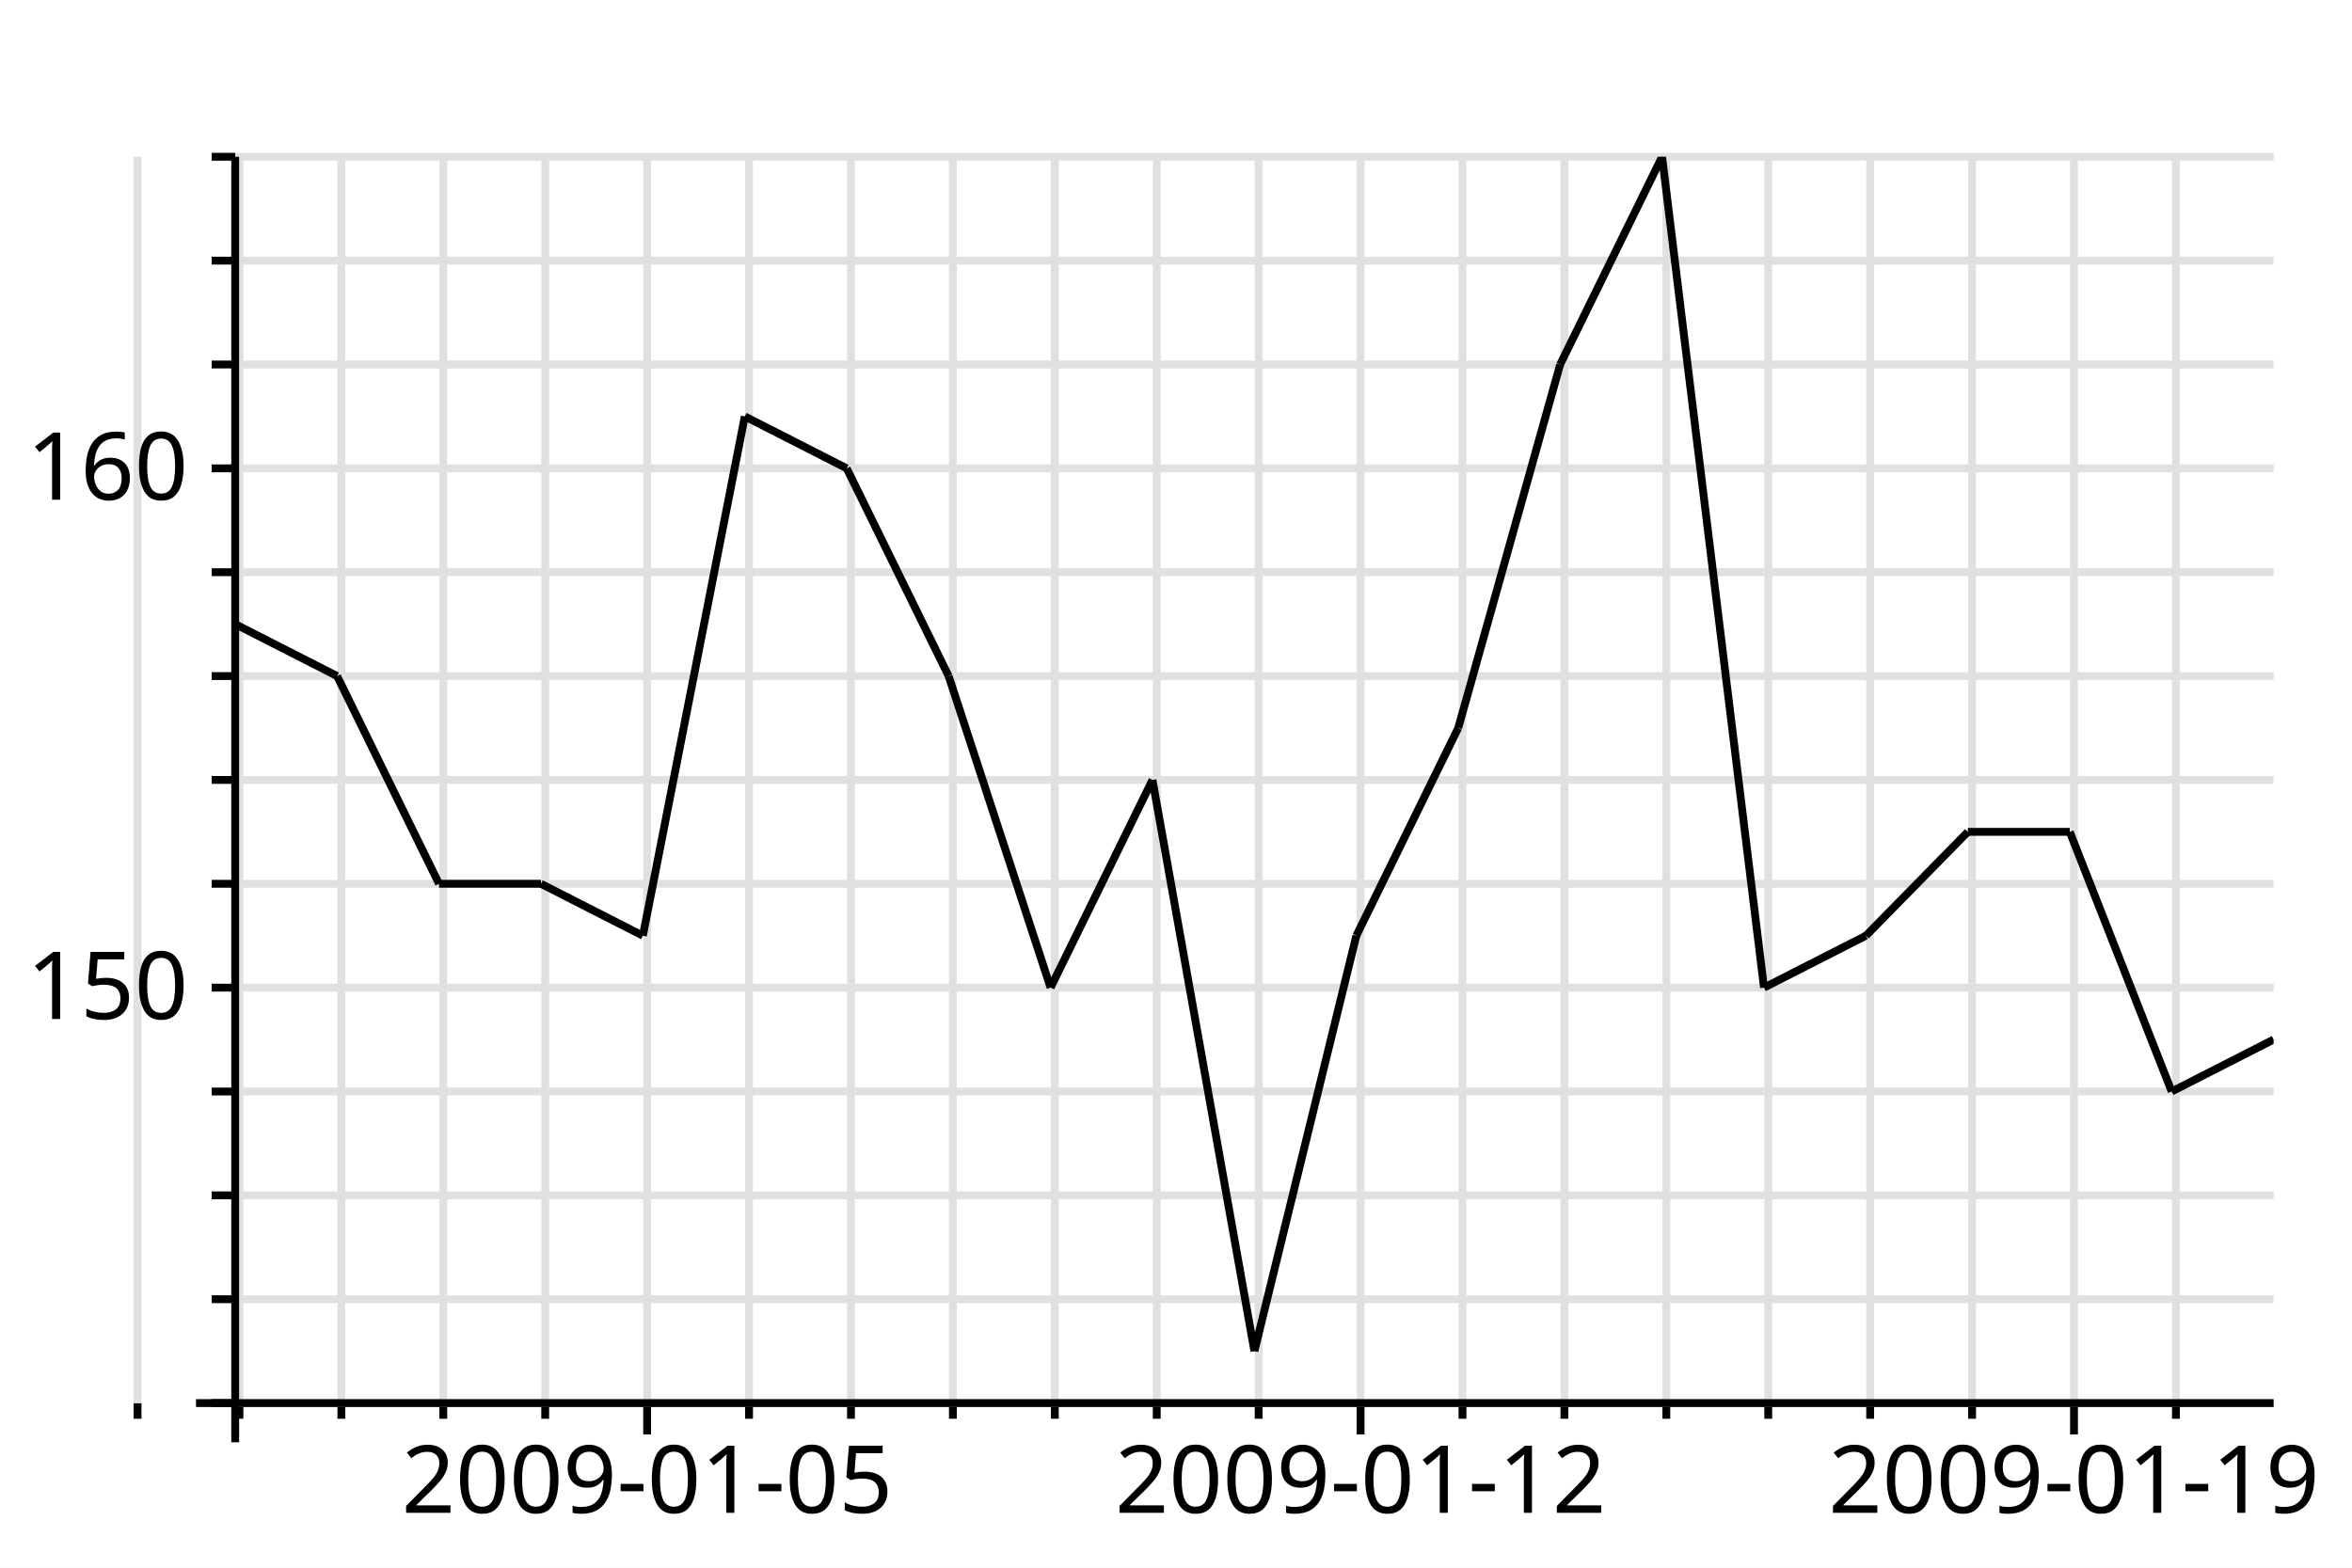
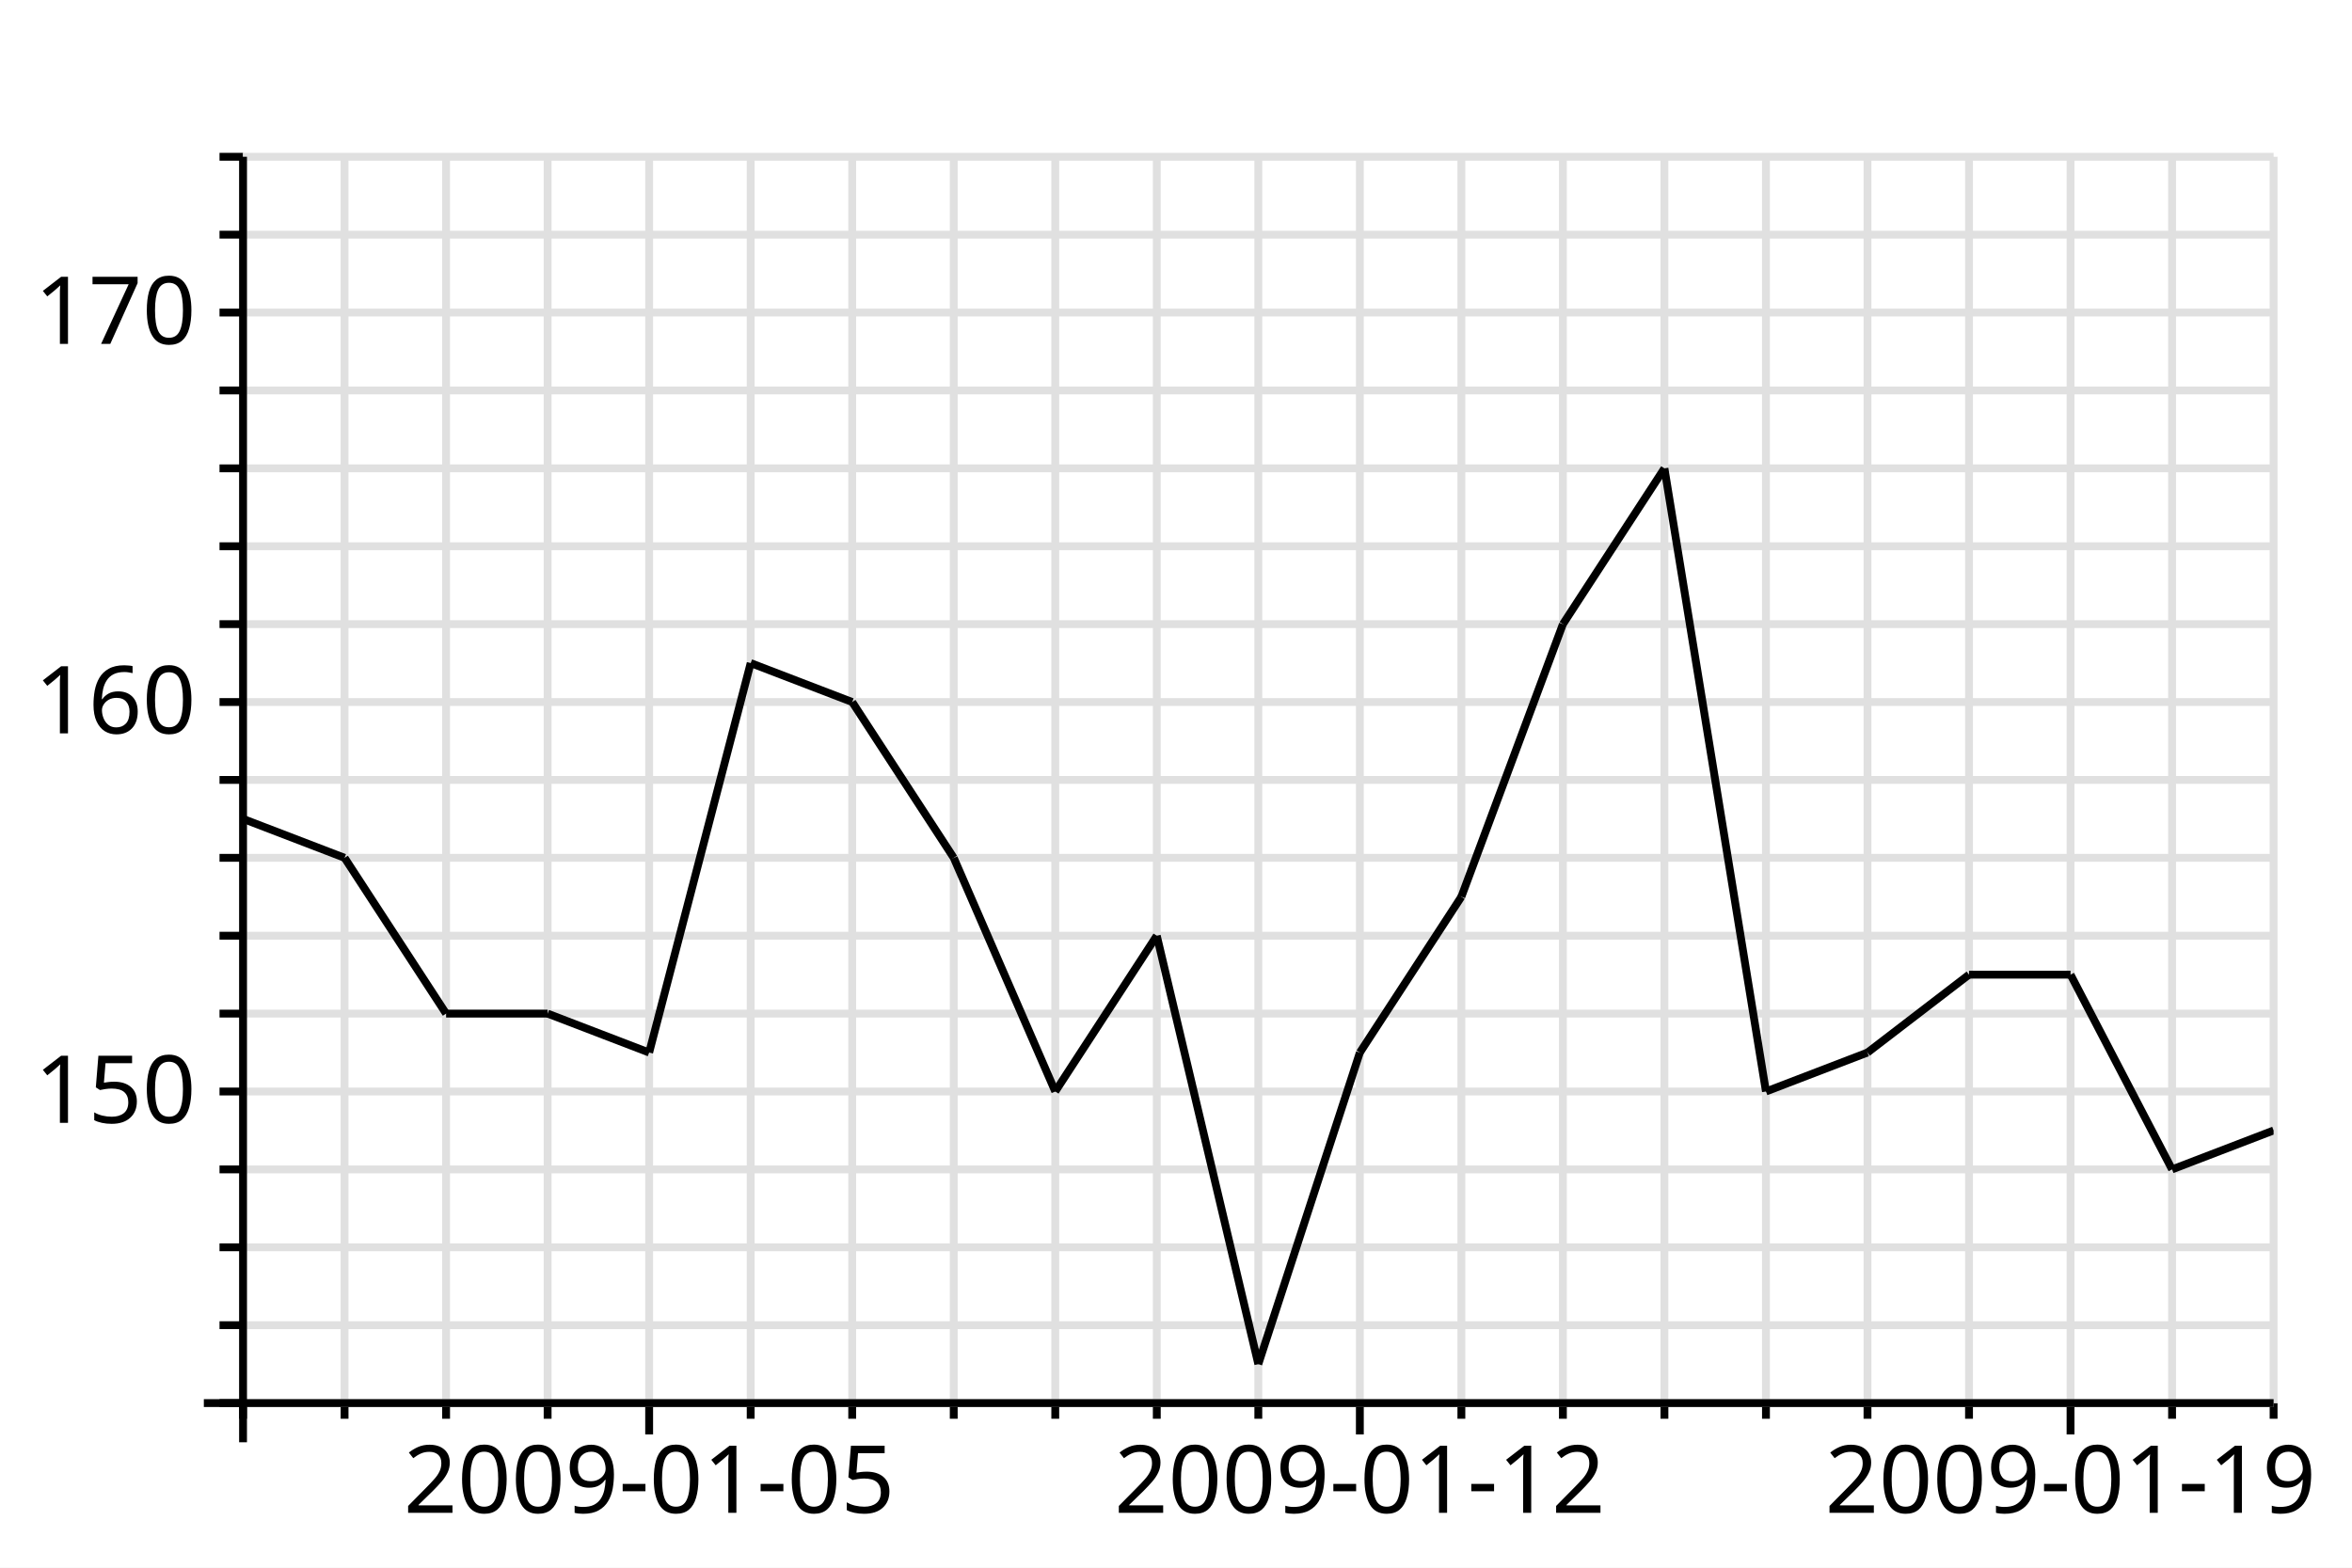
<svg xmlns="http://www.w3.org/2000/svg" width="300" height="200" version="1.1">
  <rect width="300" height="200" x="0" y="0" fill="white" />
-   <line x1="17.542" x2="17.542" y1="179" y2="181" stroke="black" />
-   <line x1="17.542" x2="17.542" y1="20" y2="179" stroke="#e0e0e0" opacity="nil" />
-   <line x1="30.542" x2="30.542" y1="179" y2="181" stroke="black" />
-   <line x1="30.542" x2="30.542" y1="20" y2="179" stroke="#e0e0e0" opacity="nil" />
-   <line x1="43.542" x2="43.542" y1="179" y2="181" stroke="black" />
-   <line x1="43.542" x2="43.542" y1="20" y2="179" stroke="#e0e0e0" opacity="nil" />
-   <line x1="56.542" x2="56.542" y1="179" y2="181" stroke="black" />
-   <line x1="56.542" x2="56.542" y1="20" y2="179" stroke="#e0e0e0" opacity="nil" />
-   <line x1="69.542" x2="69.542" y1="179" y2="181" stroke="black" />
-   <line x1="69.542" x2="69.542" y1="20" y2="179" stroke="#e0e0e0" opacity="nil" />
-   <line x1="82.542" x2="82.542" y1="179" y2="183" stroke="black" />
-   <line x1="82.542" x2="82.542" y1="20" y2="179" stroke="#e0e0e0" opacity="nil" />
-   <text y="193" x="82.542" fill="black" font-size="12" text-anchor="middle" font-family="sans-serif"> 2009-01-05</text>
-   <line x1="95.542" x2="95.542" y1="179" y2="181" stroke="black" />
-   <line x1="95.542" x2="95.542" y1="20" y2="179" stroke="#e0e0e0" opacity="nil" />
-   <line x1="108.542" x2="108.542" y1="179" y2="181" stroke="black" />
-   <line x1="108.542" x2="108.542" y1="20" y2="179" stroke="#e0e0e0" opacity="nil" />
-   <line x1="121.542" x2="121.542" y1="179" y2="181" stroke="black" />
-   <line x1="121.542" x2="121.542" y1="20" y2="179" stroke="#e0e0e0" opacity="nil" />
-   <line x1="134.542" x2="134.542" y1="179" y2="181" stroke="black" />
-   <line x1="134.542" x2="134.542" y1="20" y2="179" stroke="#e0e0e0" opacity="nil" />
-   <line x1="147.542" x2="147.542" y1="179" y2="181" stroke="black" />
-   <line x1="147.542" x2="147.542" y1="20" y2="179" stroke="#e0e0e0" opacity="nil" />
-   <line x1="160.542" x2="160.542" y1="179" y2="181" stroke="black" />
-   <line x1="160.542" x2="160.542" y1="20" y2="179" stroke="#e0e0e0" opacity="nil" />
-   <line x1="173.542" x2="173.542" y1="179" y2="183" stroke="black" />
-   <line x1="173.542" x2="173.542" y1="20" y2="179" stroke="#e0e0e0" opacity="nil" />
-   <text y="193" x="173.542" fill="black" font-size="12" text-anchor="middle" font-family="sans-serif"> 2009-01-12</text>
-   <line x1="186.542" x2="186.542" y1="179" y2="181" stroke="black" />
-   <line x1="186.542" x2="186.542" y1="20" y2="179" stroke="#e0e0e0" opacity="nil" />
-   <line x1="199.542" x2="199.542" y1="179" y2="181" stroke="black" />
-   <line x1="199.542" x2="199.542" y1="20" y2="179" stroke="#e0e0e0" opacity="nil" />
-   <line x1="212.542" x2="212.542" y1="179" y2="181" stroke="black" />
-   <line x1="212.542" x2="212.542" y1="20" y2="179" stroke="#e0e0e0" opacity="nil" />
-   <line x1="225.542" x2="225.542" y1="179" y2="181" stroke="black" />
-   <line x1="225.542" x2="225.542" y1="20" y2="179" stroke="#e0e0e0" opacity="nil" />
-   <line x1="238.542" x2="238.542" y1="179" y2="181" stroke="black" />
-   <line x1="238.542" x2="238.542" y1="20" y2="179" stroke="#e0e0e0" opacity="nil" />
-   <line x1="251.542" x2="251.542" y1="179" y2="181" stroke="black" />
-   <line x1="251.542" x2="251.542" y1="20" y2="179" stroke="#e0e0e0" opacity="nil" />
-   <line x1="264.542" x2="264.542" y1="179" y2="183" stroke="black" />
-   <line x1="264.542" x2="264.542" y1="20" y2="179" stroke="#e0e0e0" opacity="nil" />
-   <text y="193" x="264.542" fill="black" font-size="12" text-anchor="middle" font-family="sans-serif"> 2009-01-19</text>
-   <line x1="277.542" x2="277.542" y1="179" y2="181" stroke="black" />
-   <line x1="277.542" x2="277.542" y1="20" y2="179" stroke="#e0e0e0" opacity="nil" />
-   <line x1="30" x2="27" y1="179.0" y2="179.0" stroke="black" />
-   <line x1="30" x2="290" y1="179.0" y2="179.0" opacity="nil" stroke="#e0e0e0" />
-   <line x1="30" x2="27" y1="165.75" y2="165.75" stroke="black" />
-   <line x1="30" x2="290" y1="165.75" y2="165.75" opacity="nil" stroke="#e0e0e0" />
-   <line x1="30" x2="27" y1="152.5" y2="152.5" stroke="black" />
-   <line x1="30" x2="290" y1="152.5" y2="152.5" opacity="nil" stroke="#e0e0e0" />
-   <line x1="30" x2="27" y1="139.25" y2="139.25" stroke="black" />
-   <line x1="30" x2="290" y1="139.25" y2="139.25" opacity="nil" stroke="#e0e0e0" />
-   <line x1="30" x2="27" y1="126.0" y2="126.0" stroke="black" />
-   <line x1="30" x2="290" y1="126.0" y2="126.0" opacity="nil" stroke="#e0e0e0" />
-   <text y="130.0" x="24" fill="black" font-size="12" text-anchor="end" font-family="sans-serif"> 150</text>
-   <line x1="30" x2="27" y1="112.75" y2="112.75" stroke="black" />
-   <line x1="30" x2="290" y1="112.75" y2="112.75" opacity="nil" stroke="#e0e0e0" />
-   <line x1="30" x2="27" y1="99.5" y2="99.5" stroke="black" />
-   <line x1="30" x2="290" y1="99.5" y2="99.5" opacity="nil" stroke="#e0e0e0" />
-   <line x1="30" x2="27" y1="86.25" y2="86.25" stroke="black" />
-   <line x1="30" x2="290" y1="86.25" y2="86.25" opacity="nil" stroke="#e0e0e0" />
-   <line x1="30" x2="27" y1="73.0" y2="73.0" stroke="black" />
-   <line x1="30" x2="290" y1="73.0" y2="73.0" opacity="nil" stroke="#e0e0e0" />
-   <line x1="30" x2="27" y1="59.75" y2="59.75" stroke="black" />
-   <line x1="30" x2="290" y1="59.75" y2="59.75" opacity="nil" stroke="#e0e0e0" />
-   <text y="63.75" x="24" fill="black" font-size="12" text-anchor="end" font-family="sans-serif"> 160</text>
-   <line x1="30" x2="27" y1="46.5" y2="46.5" stroke="black" />
-   <line x1="30" x2="290" y1="46.5" y2="46.5" opacity="nil" stroke="#e0e0e0" />
-   <line x1="30" x2="27" y1="33.25" y2="33.25" stroke="black" />
-   <line x1="30" x2="290" y1="33.25" y2="33.25" opacity="nil" stroke="#e0e0e0" />
-   <line x1="30" x2="27" y1="20.0" y2="20.0" stroke="black" />
-   <line x1="30" x2="290" y1="20.0" y2="20.0" opacity="nil" stroke="#e0e0e0" />
-   <line x1="30" x2="30" y1="20" y2="184" stroke="black" />
-   <line x1="25" x2="290" y1="179" y2="179" stroke="black" />
+   <line x1="31.0" x2="31.0" y1="179" y2="181" stroke="black" />
+   <line x1="31.0" x2="31.0" y1="20" y2="179" stroke="#e0e0e0" opacity="1" />
+   <line x1="43.95" x2="43.95" y1="179" y2="181" stroke="black" />
+   <line x1="43.95" x2="43.95" y1="20" y2="179" stroke="#e0e0e0" opacity="1" />
+   <line x1="56.9" x2="56.9" y1="179" y2="181" stroke="black" />
+   <line x1="56.9" x2="56.9" y1="20" y2="179" stroke="#e0e0e0" opacity="1" />
+   <line x1="69.85" x2="69.85" y1="179" y2="181" stroke="black" />
+   <line x1="69.85" x2="69.85" y1="20" y2="179" stroke="#e0e0e0" opacity="1" />
+   <line x1="82.8" x2="82.8" y1="179" y2="183" stroke="black" />
+   <line x1="82.8" x2="82.8" y1="20" y2="179" stroke="#e0e0e0" opacity="1" />
+   <text y="193" x="82.8" fill="black" font-weight="normal" font-size="12" text-anchor="middle" font-family="sans-serif"> 2009-01-05</text>
+   <line x1="95.75" x2="95.75" y1="179" y2="181" stroke="black" />
+   <line x1="95.75" x2="95.75" y1="20" y2="179" stroke="#e0e0e0" opacity="1" />
+   <line x1="108.7" x2="108.7" y1="179" y2="181" stroke="black" />
+   <line x1="108.7" x2="108.7" y1="20" y2="179" stroke="#e0e0e0" opacity="1" />
+   <line x1="121.65" x2="121.65" y1="179" y2="181" stroke="black" />
+   <line x1="121.65" x2="121.65" y1="20" y2="179" stroke="#e0e0e0" opacity="1" />
+   <line x1="134.6" x2="134.6" y1="179" y2="181" stroke="black" />
+   <line x1="134.6" x2="134.6" y1="20" y2="179" stroke="#e0e0e0" opacity="1" />
+   <line x1="147.55" x2="147.55" y1="179" y2="181" stroke="black" />
+   <line x1="147.55" x2="147.55" y1="20" y2="179" stroke="#e0e0e0" opacity="1" />
+   <line x1="160.5" x2="160.5" y1="179" y2="181" stroke="black" />
+   <line x1="160.5" x2="160.5" y1="20" y2="179" stroke="#e0e0e0" opacity="1" />
+   <line x1="173.45" x2="173.45" y1="179" y2="183" stroke="black" />
+   <line x1="173.45" x2="173.45" y1="20" y2="179" stroke="#e0e0e0" opacity="1" />
+   <text y="193" x="173.45" fill="black" font-weight="normal" font-size="12" text-anchor="middle" font-family="sans-serif"> 2009-01-12</text>
+   <line x1="186.4" x2="186.4" y1="179" y2="181" stroke="black" />
+   <line x1="186.4" x2="186.4" y1="20" y2="179" stroke="#e0e0e0" opacity="1" />
+   <line x1="199.35" x2="199.35" y1="179" y2="181" stroke="black" />
+   <line x1="199.35" x2="199.35" y1="20" y2="179" stroke="#e0e0e0" opacity="1" />
+   <line x1="212.3" x2="212.3" y1="179" y2="181" stroke="black" />
+   <line x1="212.3" x2="212.3" y1="20" y2="179" stroke="#e0e0e0" opacity="1" />
+   <line x1="225.25" x2="225.25" y1="179" y2="181" stroke="black" />
+   <line x1="225.25" x2="225.25" y1="20" y2="179" stroke="#e0e0e0" opacity="1" />
+   <line x1="238.2" x2="238.2" y1="179" y2="181" stroke="black" />
+   <line x1="238.2" x2="238.2" y1="20" y2="179" stroke="#e0e0e0" opacity="1" />
+   <line x1="251.15" x2="251.15" y1="179" y2="181" stroke="black" />
+   <line x1="251.15" x2="251.15" y1="20" y2="179" stroke="#e0e0e0" opacity="1" />
+   <line x1="264.1" x2="264.1" y1="179" y2="183" stroke="black" />
+   <line x1="264.1" x2="264.1" y1="20" y2="179" stroke="#e0e0e0" opacity="1" />
+   <text y="193" x="264.1" fill="black" font-weight="normal" font-size="12" text-anchor="middle" font-family="sans-serif"> 2009-01-19</text>
+   <line x1="277.05" x2="277.05" y1="179" y2="181" stroke="black" />
+   <line x1="277.05" x2="277.05" y1="20" y2="179" stroke="#e0e0e0" opacity="1" />
+   <line x1="290.0" x2="290.0" y1="179" y2="181" stroke="black" />
+   <line x1="290.0" x2="290.0" y1="20" y2="179" stroke="#e0e0e0" opacity="1" />
+   <line x1="31" x2="28" y1="179.0" y2="179.0" stroke="black" />
+   <line x1="31" x2="290" y1="179.0" y2="179.0" opacity="1" stroke="#e0e0e0" />
+   <line x1="31" x2="28" y1="169.062" y2="169.062" stroke="black" />
+   <line x1="31" x2="290" y1="169.062" y2="169.062" opacity="1" stroke="#e0e0e0" />
+   <line x1="31" x2="28" y1="159.125" y2="159.125" stroke="black" />
+   <line x1="31" x2="290" y1="159.125" y2="159.125" opacity="1" stroke="#e0e0e0" />
+   <line x1="31" x2="28" y1="149.188" y2="149.188" stroke="black" />
+   <line x1="31" x2="290" y1="149.188" y2="149.188" opacity="1" stroke="#e0e0e0" />
+   <line x1="31" x2="28" y1="139.25" y2="139.25" stroke="black" />
+   <line x1="31" x2="290" y1="139.25" y2="139.25" opacity="1" stroke="#e0e0e0" />
+   <text y="143.25" x="25" fill="black" font-size="12" text-anchor="end" font-family="sans-serif"> 150</text>
+   <line x1="31" x2="28" y1="129.312" y2="129.312" stroke="black" />
+   <line x1="31" x2="290" y1="129.312" y2="129.312" opacity="1" stroke="#e0e0e0" />
+   <line x1="31" x2="28" y1="119.375" y2="119.375" stroke="black" />
+   <line x1="31" x2="290" y1="119.375" y2="119.375" opacity="1" stroke="#e0e0e0" />
+   <line x1="31" x2="28" y1="109.438" y2="109.438" stroke="black" />
+   <line x1="31" x2="290" y1="109.438" y2="109.438" opacity="1" stroke="#e0e0e0" />
+   <line x1="31" x2="28" y1="99.5" y2="99.5" stroke="black" />
+   <line x1="31" x2="290" y1="99.5" y2="99.5" opacity="1" stroke="#e0e0e0" />
+   <line x1="31" x2="28" y1="89.562" y2="89.562" stroke="black" />
+   <line x1="31" x2="290" y1="89.562" y2="89.562" opacity="1" stroke="#e0e0e0" />
+   <text y="93.562" x="25" fill="black" font-size="12" text-anchor="end" font-family="sans-serif"> 160</text>
+   <line x1="31" x2="28" y1="79.625" y2="79.625" stroke="black" />
+   <line x1="31" x2="290" y1="79.625" y2="79.625" opacity="1" stroke="#e0e0e0" />
+   <line x1="31" x2="28" y1="69.688" y2="69.688" stroke="black" />
+   <line x1="31" x2="290" y1="69.688" y2="69.688" opacity="1" stroke="#e0e0e0" />
+   <line x1="31" x2="28" y1="59.75" y2="59.75" stroke="black" />
+   <line x1="31" x2="290" y1="59.75" y2="59.75" opacity="1" stroke="#e0e0e0" />
+   <line x1="31" x2="28" y1="49.812" y2="49.812" stroke="black" />
+   <line x1="31" x2="290" y1="49.812" y2="49.812" opacity="1" stroke="#e0e0e0" />
+   <line x1="31" x2="28" y1="39.875" y2="39.875" stroke="black" />
+   <line x1="31" x2="290" y1="39.875" y2="39.875" opacity="1" stroke="#e0e0e0" />
+   <text y="43.875" x="25" fill="black" font-size="12" text-anchor="end" font-family="sans-serif"> 170</text>
+   <line x1="31" x2="28" y1="29.938" y2="29.938" stroke="black" />
+   <line x1="31" x2="290" y1="29.938" y2="29.938" opacity="1" stroke="#e0e0e0" />
+   <line x1="31" x2="28" y1="20.0" y2="20.0" stroke="black" />
+   <line x1="31" x2="290" y1="20.0" y2="20.0" opacity="1" stroke="#e0e0e0" />
+   <line x1="31" x2="31" y1="20" y2="184" stroke="black" />
+   <line x1="26" x2="290" y1="179" y2="179" stroke="black" />
  <clipPath id="clip-0">
-     <rect x="30" y="20" width="260" height="159" />
+     <rect x="31" y="20" width="259" height="159" />
  </clipPath>
-   <line x1="30" x2="43.0" y1="79.625" y2="86.25" stroke="black" clip-path="url(#clip-0)" />
-   <line x1="43.0" x2="56.0" y1="86.25" y2="112.75" stroke="black" clip-path="url(#clip-0)" />
-   <line x1="56.0" x2="69.0" y1="112.75" y2="112.75" stroke="black" clip-path="url(#clip-0)" />
-   <line x1="69.0" x2="82.0" y1="112.75" y2="119.375" stroke="black" clip-path="url(#clip-0)" />
-   <line x1="82.0" x2="95.0" y1="119.375" y2="53.125" stroke="black" clip-path="url(#clip-0)" />
-   <line x1="95.0" x2="108.0" y1="53.125" y2="59.75" stroke="black" clip-path="url(#clip-0)" />
-   <line x1="108.0" x2="121.0" y1="59.75" y2="86.25" stroke="black" clip-path="url(#clip-0)" />
-   <line x1="121.0" x2="134.0" y1="86.25" y2="126.0" stroke="black" clip-path="url(#clip-0)" />
-   <line x1="134.0" x2="147.0" y1="126.0" y2="99.5" stroke="black" clip-path="url(#clip-0)" />
-   <line x1="147.0" x2="160.0" y1="99.5" y2="172.375" stroke="black" clip-path="url(#clip-0)" />
-   <line x1="160.0" x2="173.0" y1="172.375" y2="119.375" stroke="black" clip-path="url(#clip-0)" />
-   <line x1="173.0" x2="186.0" y1="119.375" y2="92.875" stroke="black" clip-path="url(#clip-0)" />
-   <line x1="186.0" x2="199.0" y1="92.875" y2="46.5" stroke="black" clip-path="url(#clip-0)" />
-   <line x1="199.0" x2="212.0" y1="46.5" y2="20.0" stroke="black" clip-path="url(#clip-0)" />
-   <line x1="212.0" x2="225.0" y1="20.0" y2="126.0" stroke="black" clip-path="url(#clip-0)" />
-   <line x1="225.0" x2="238.0" y1="126.0" y2="119.375" stroke="black" clip-path="url(#clip-0)" />
-   <line x1="238.0" x2="251.0" y1="119.375" y2="106.125" stroke="black" clip-path="url(#clip-0)" />
-   <line x1="251.0" x2="264.0" y1="106.125" y2="106.125" stroke="black" clip-path="url(#clip-0)" />
-   <line x1="264.0" x2="277.0" y1="106.125" y2="139.25" stroke="black" clip-path="url(#clip-0)" />
-   <line x1="277.0" x2="290" y1="139.25" y2="132.625" stroke="black" clip-path="url(#clip-0)" />
+   <line x1="31" x2="43.95" y1="104.469" y2="109.438" stroke="black" clip-path="url(#clip-0)" stroke-width="1" />
+   <line x1="43.95" x2="56.9" y1="109.438" y2="129.312" stroke="black" clip-path="url(#clip-0)" stroke-width="1" />
+   <line x1="56.9" x2="69.85" y1="129.312" y2="129.312" stroke="black" clip-path="url(#clip-0)" stroke-width="1" />
+   <line x1="69.85" x2="82.8" y1="129.312" y2="134.281" stroke="black" clip-path="url(#clip-0)" stroke-width="1" />
+   <line x1="82.8" x2="95.75" y1="134.281" y2="84.594" stroke="black" clip-path="url(#clip-0)" stroke-width="1" />
+   <line x1="95.75" x2="108.7" y1="84.594" y2="89.562" stroke="black" clip-path="url(#clip-0)" stroke-width="1" />
+   <line x1="108.7" x2="121.65" y1="89.562" y2="109.438" stroke="black" clip-path="url(#clip-0)" stroke-width="1" />
+   <line x1="121.65" x2="134.6" y1="109.438" y2="139.25" stroke="black" clip-path="url(#clip-0)" stroke-width="1" />
+   <line x1="134.6" x2="147.55" y1="139.25" y2="119.375" stroke="black" clip-path="url(#clip-0)" stroke-width="1" />
+   <line x1="147.55" x2="160.5" y1="119.375" y2="174.031" stroke="black" clip-path="url(#clip-0)" stroke-width="1" />
+   <line x1="160.5" x2="173.45" y1="174.031" y2="134.281" stroke="black" clip-path="url(#clip-0)" stroke-width="1" />
+   <line x1="173.45" x2="186.4" y1="134.281" y2="114.406" stroke="black" clip-path="url(#clip-0)" stroke-width="1" />
+   <line x1="186.4" x2="199.35" y1="114.406" y2="79.625" stroke="black" clip-path="url(#clip-0)" stroke-width="1" />
+   <line x1="199.35" x2="212.3" y1="79.625" y2="59.75" stroke="black" clip-path="url(#clip-0)" stroke-width="1" />
+   <line x1="212.3" x2="225.25" y1="59.75" y2="139.25" stroke="black" clip-path="url(#clip-0)" stroke-width="1" />
+   <line x1="225.25" x2="238.2" y1="139.25" y2="134.281" stroke="black" clip-path="url(#clip-0)" stroke-width="1" />
+   <line x1="238.2" x2="251.15" y1="134.281" y2="124.344" stroke="black" clip-path="url(#clip-0)" stroke-width="1" />
+   <line x1="251.15" x2="264.1" y1="124.344" y2="124.344" stroke="black" clip-path="url(#clip-0)" stroke-width="1" />
+   <line x1="264.1" x2="277.05" y1="124.344" y2="149.188" stroke="black" clip-path="url(#clip-0)" stroke-width="1" />
+   <line x1="277.05" x2="290" y1="149.188" y2="144.219" stroke="black" clip-path="url(#clip-0)" stroke-width="1" />
</svg>
